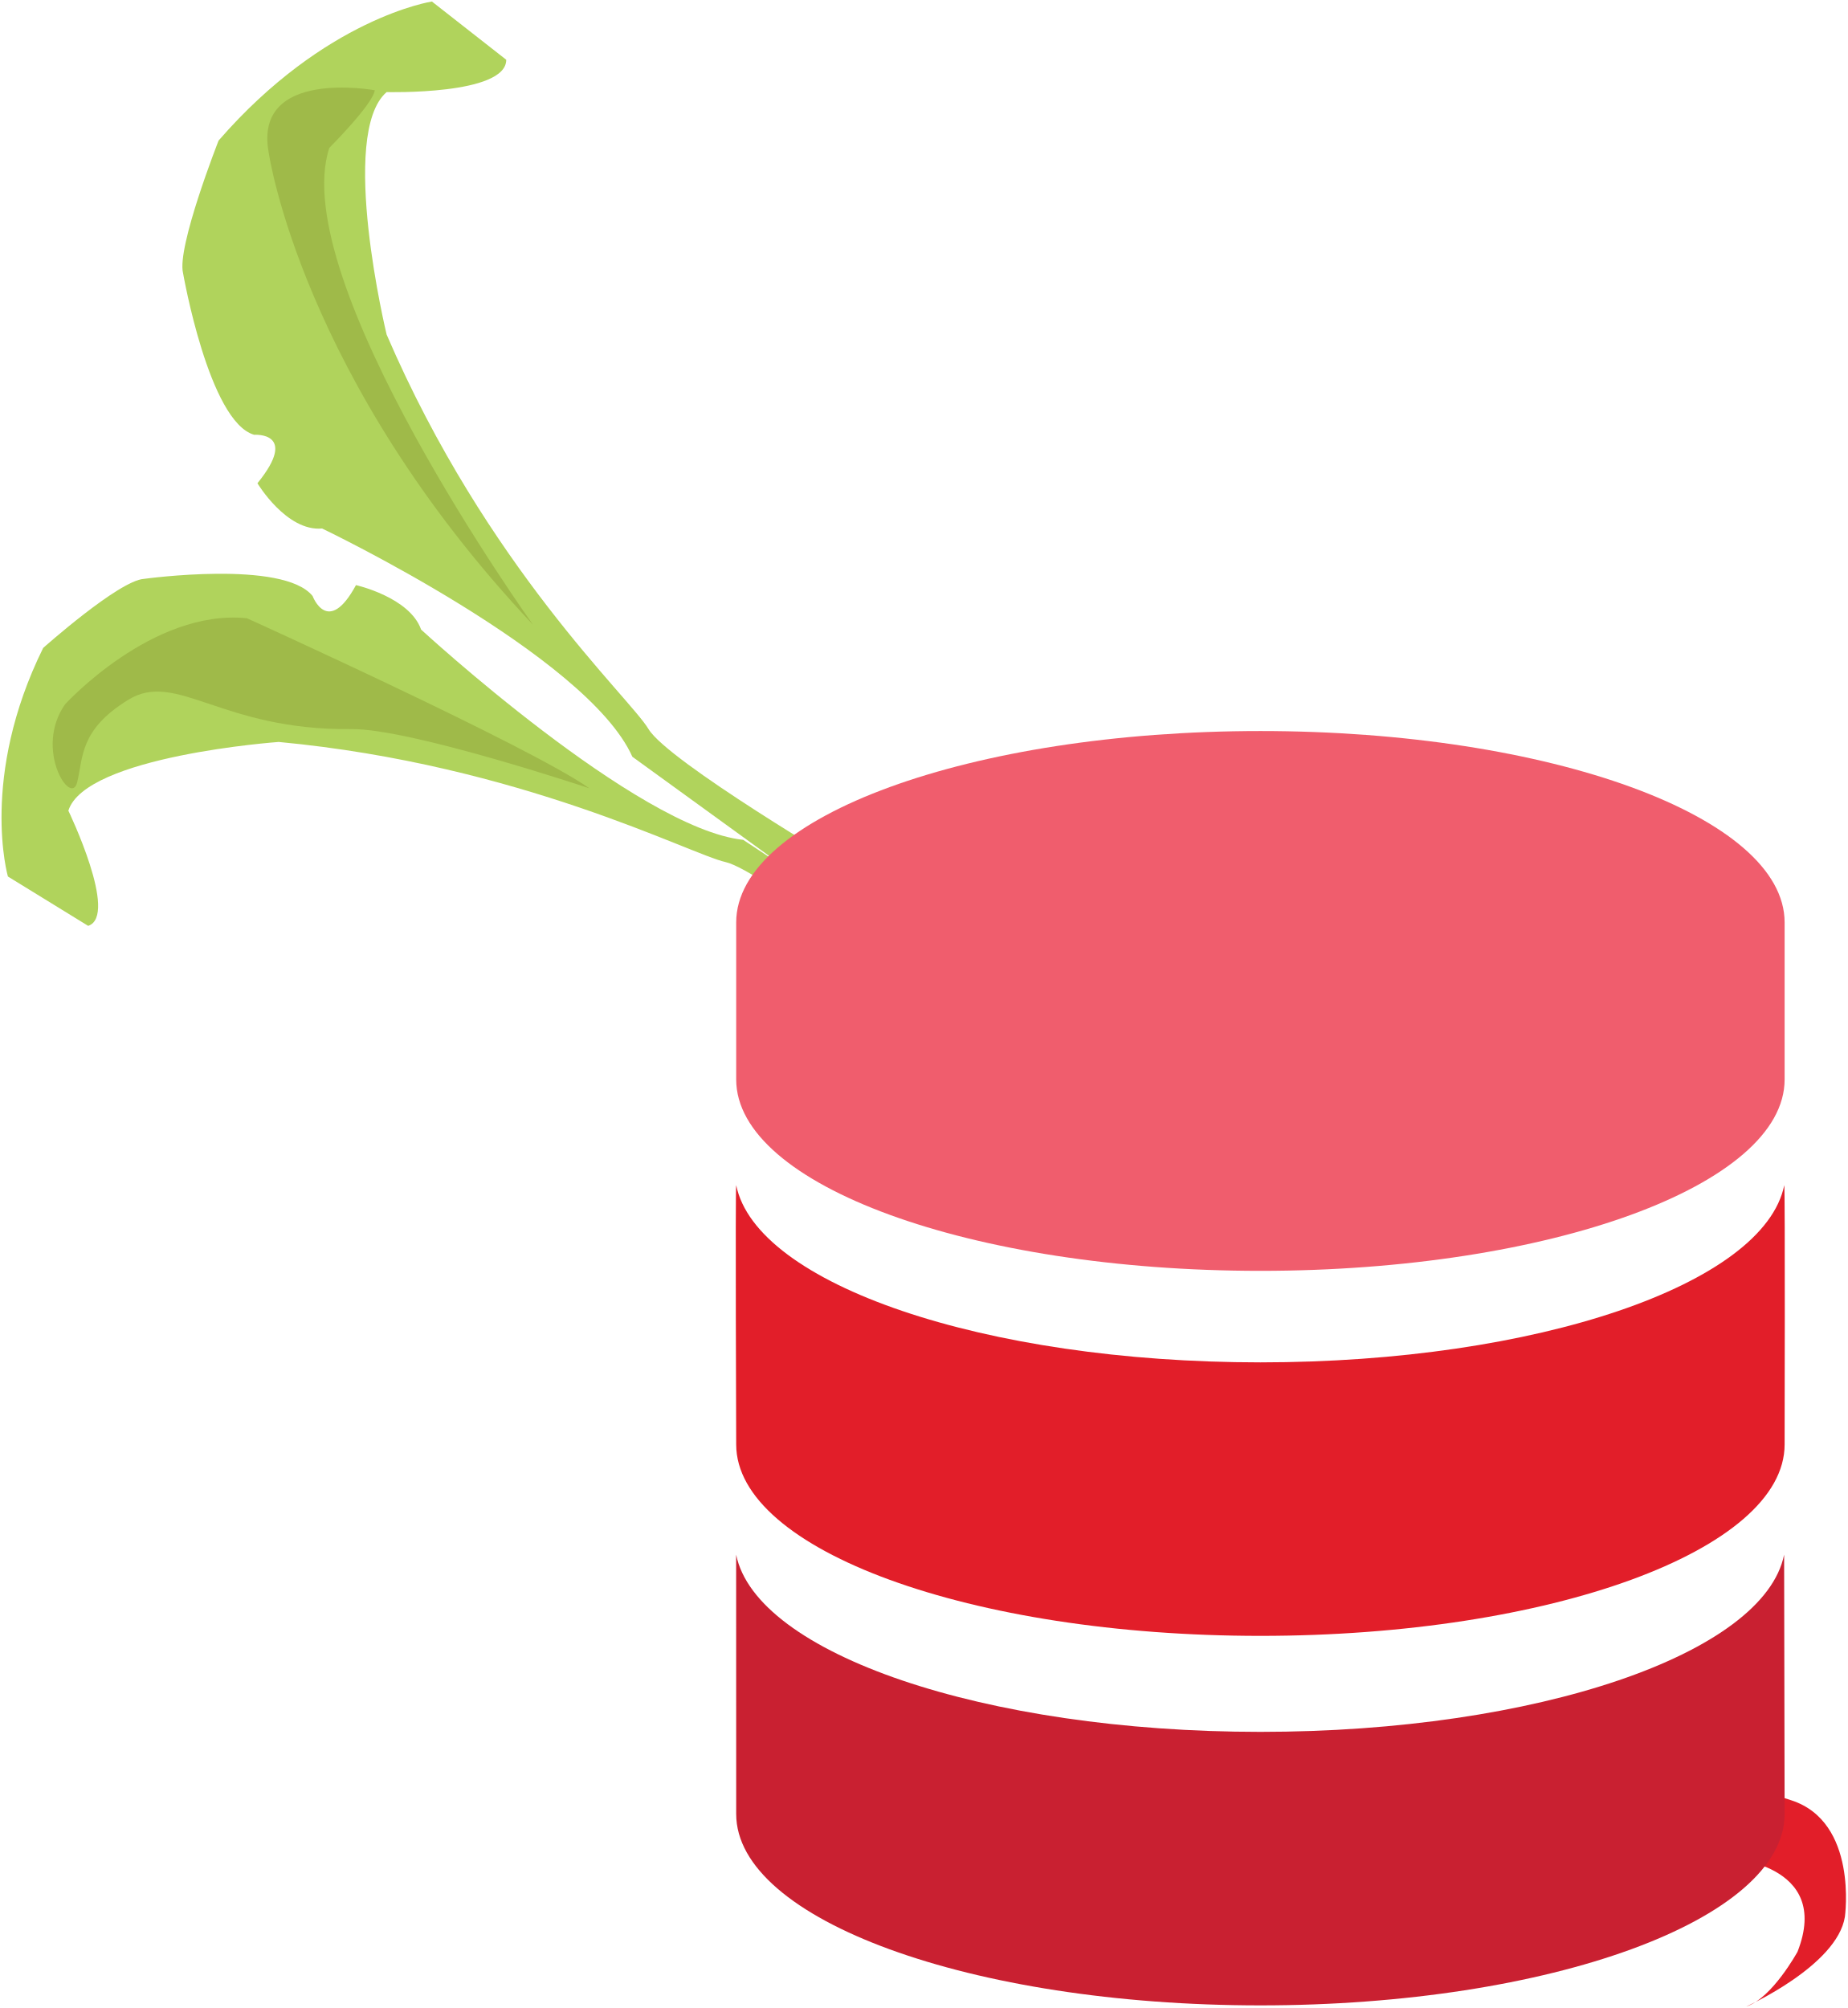
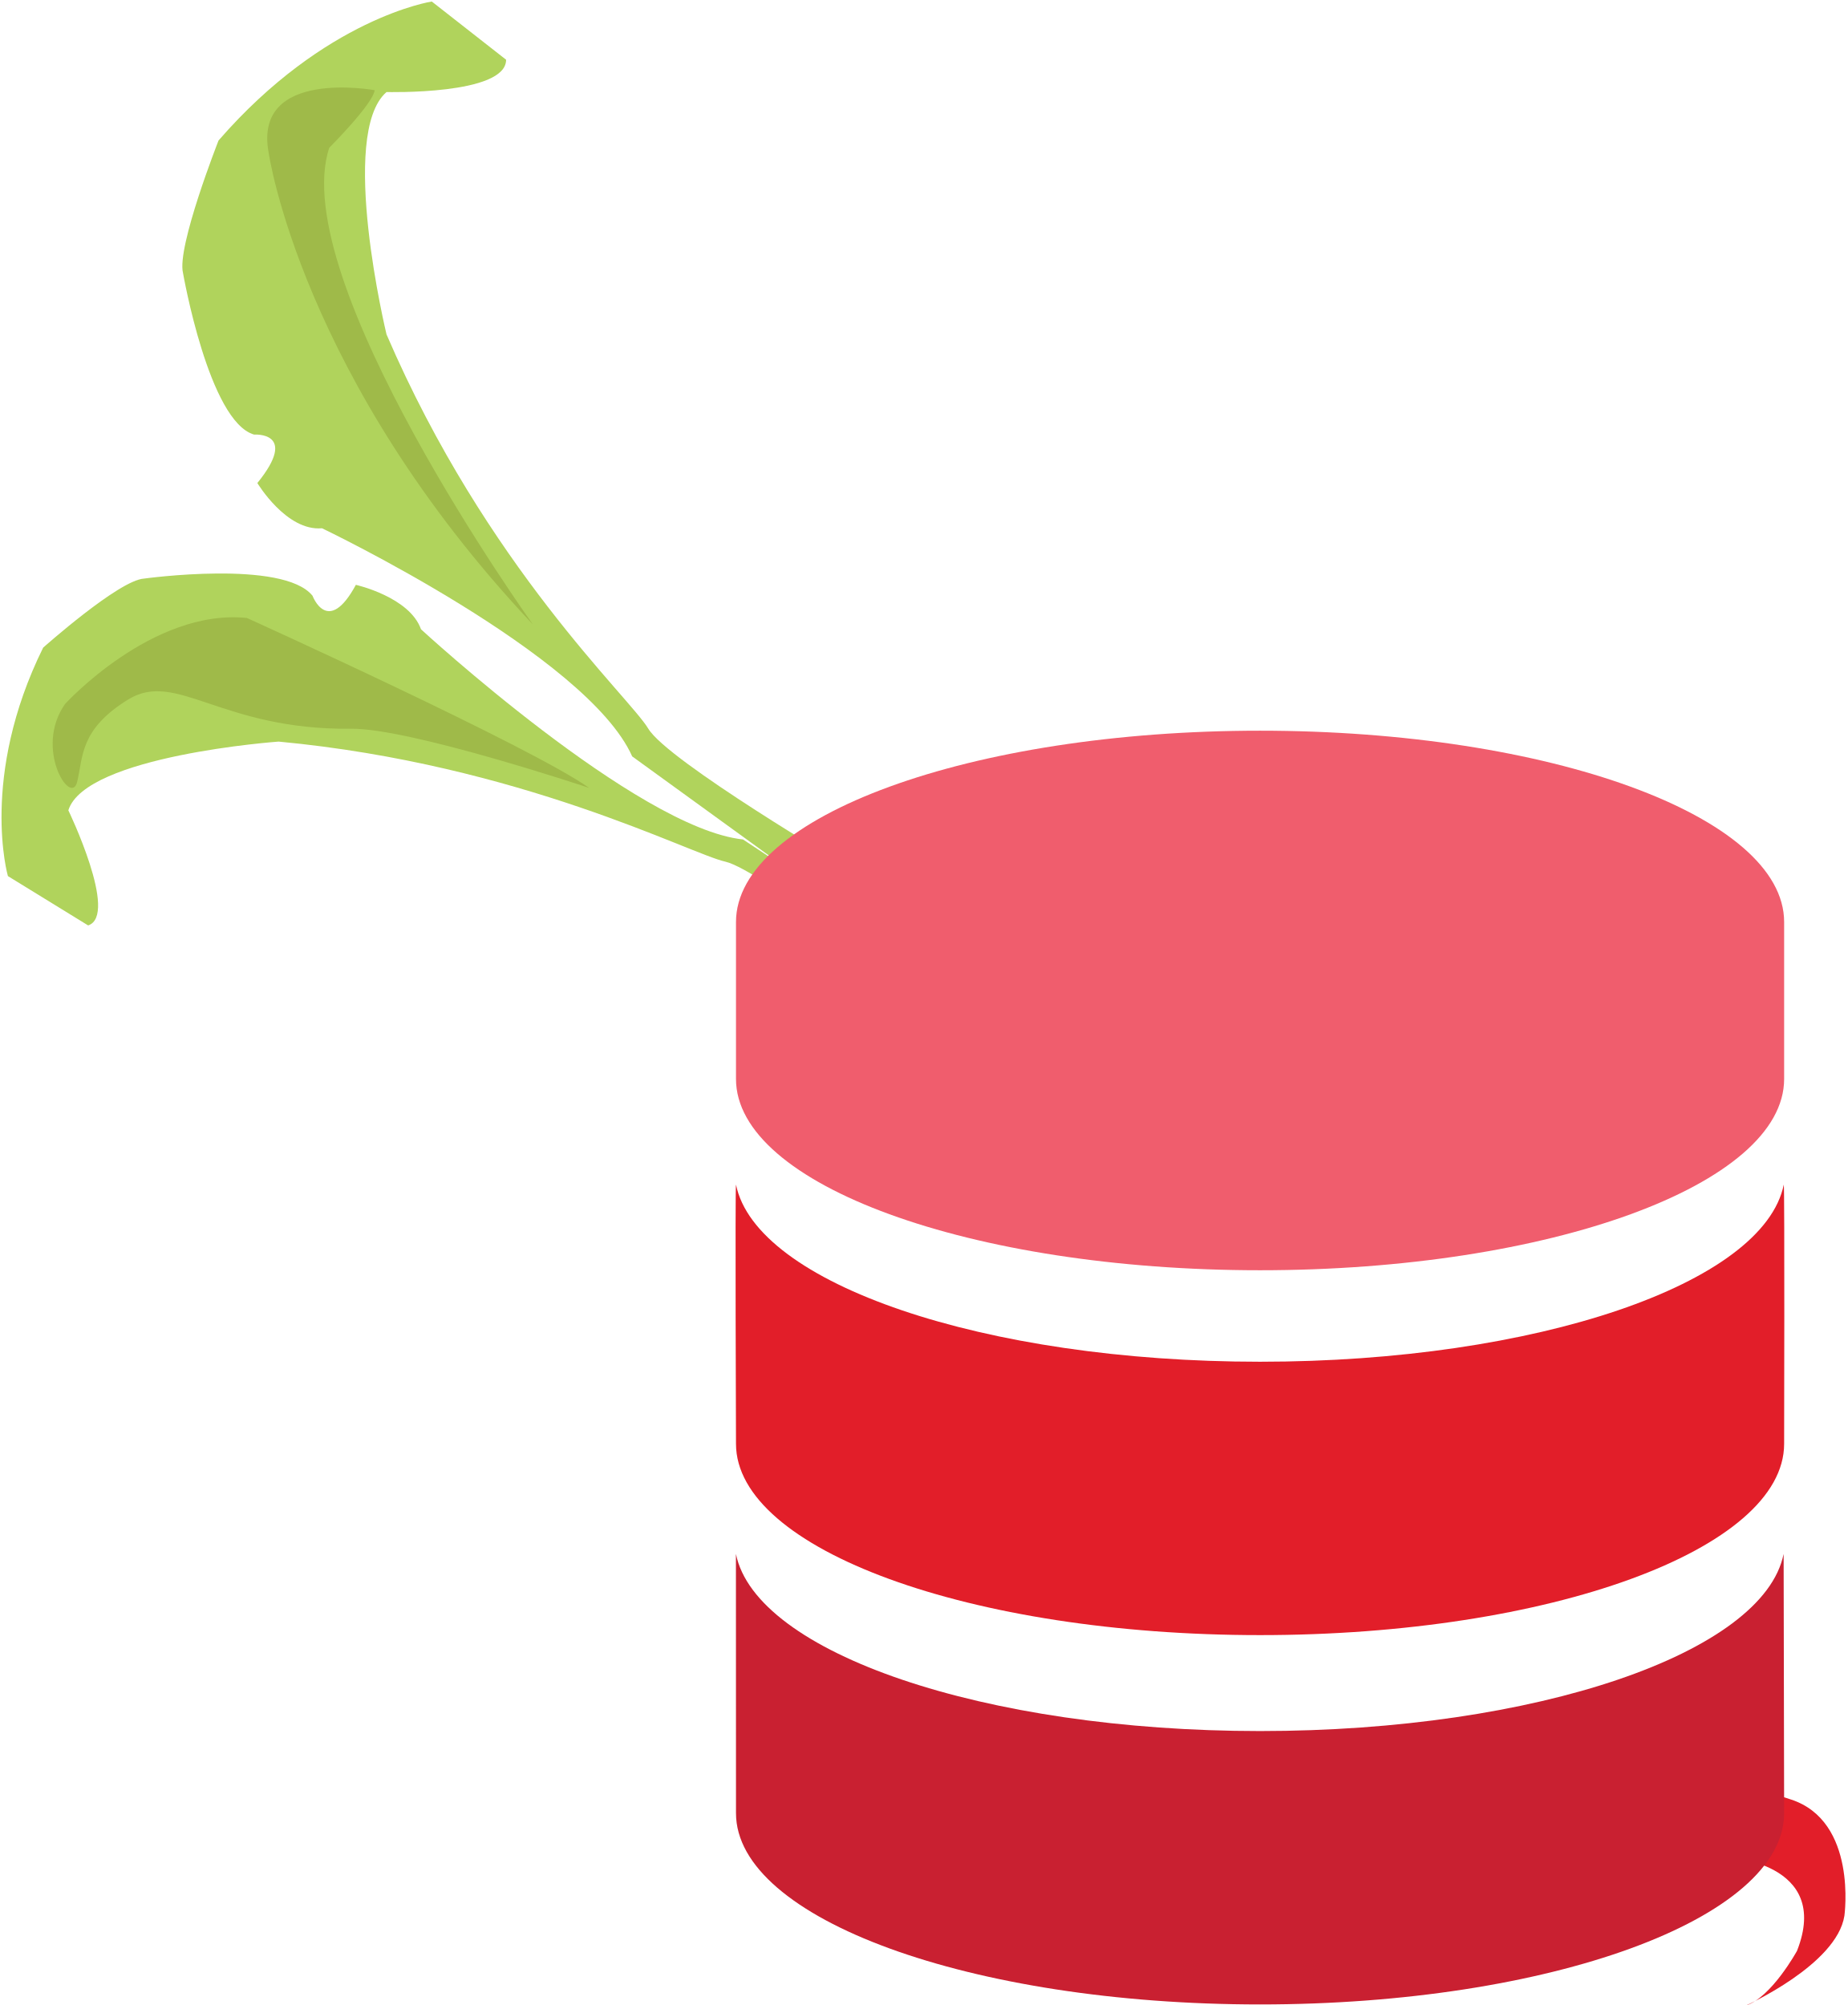
- <svg xmlns="http://www.w3.org/2000/svg" width="589px" height="640px" viewBox="0 0 589 640" version="1.1">
+ <svg xmlns="http://www.w3.org/2000/svg" width="117px" height="127px" viewBox="0 0 117 127" version="1.1">
  <defs />
  <g id="Page-1" stroke="none" stroke-width="1" fill="none" fill-rule="evenodd">
    <g id="raddish-db">
-       <g id="Group-2">
-         <g id="Shape1" transform="translate(57.35043, 0)" fill="#B0D35C">
-           <path d="M213.236,276.662 C213.236,276.662 155.538,242.667 149.36,232.361 C143.17,222.054 97.826,180.829 65.888,106.635 C65.888,106.635 50.445,42.734 65.888,29.351 C65.888,29.351 104.017,30.376 104.017,19.045 L80.319,0.483 C80.319,0.483 46.331,5.636 12.329,44.797 C12.329,44.797 -1.064,78.806 1,87.048 C1,87.048 9.241,134.451 23.672,138.579 C23.672,138.579 38.09,137.541 24.71,154.025 C24.71,154.025 33.976,169.485 45.319,168.447 C45.319,168.447 129.803,208.841 144.221,241.2 L204.489,284.891 C204.476,284.917 217.35,298.311 213.236,276.662 Z" id="shapePath1" />
-         </g>
-         <g id="Shape2" transform="translate(0, 181.9496)" fill="#B0D35C">
-           <path d="M295.257,136.86 C295.257,136.86 242.685,95.374 231.277,92.817 C219.87,90.26 165.987,61.769 88.835,54.526 C88.835,54.526 27.23,58.952 21.792,76.436 C21.792,76.436 37.937,109.925 28.1,113.144 L2.521,97.412 C2.521,97.412 -6.603,65.805 13.759,24.568 C13.759,24.568 37.898,3.059 45.879,2.553 C45.879,2.553 90.301,-3.599 99.645,8.018 C99.645,8.018 104.512,21.102 113.466,4.539 C113.466,4.539 130.584,8.381 134.231,18.713 C134.231,18.713 203.064,82.134 236.897,85.73 L298.903,126.747 C298.918,126.747 315.683,134.368 295.257,136.86 Z" id="shapePath2" />
-         </g>
-         <g id="Shape7" transform="translate(15.82906, 196.7815)" fill="#9FBA49">
-           <path d="M8.779,52.518 C6.859,60.553 -5.12,41.965 4.925,27.687 C4.925,27.687 32.749,-2.816 62.883,0.273 C62.883,0.273 153.48,41.317 172.025,54.465 C172.025,54.465 114.859,35.359 96.106,35.592 C54.63,36.085 40.471,16.758 25.014,26.285 C9.558,35.826 10.713,44.471 8.779,52.518 Z" id="shapePath7" />
-         </g>
-         <g id="Shape8" transform="translate(85.00855, 27.69748)" fill="#9FBA49">
-           <path d="M34.454,1.069 C34.454,1.069 -4.376,-6.083 0.647,20.968 C0.647,20.968 10.951,92.969 84.885,171.421 C84.885,171.421 6.058,61.414 19.97,19.423 C19.97,19.423 33.869,5.522 34.454,1.069 Z" id="shapePath8" />
-         </g>
-       </g>
-       <g id="Shape4" transform="translate(550, 568)" fill="#E21E29">
-         <path d="M0.24,24.146 C0.24,24.146 34.136,25.665 22.961,54.077 C22.961,54.077 14.837,68.926 6.61,71.537 C6.61,71.537 35.628,58.529 38.069,42.902 C38.069,42.902 42.325,12.683 20.95,5.791 C-0.41,-1.088 8.244,1.326 8.244,1.326 L0.24,24.146 Z" id="shapePath4" />
-       </g>
-       <g id="Capa_1" transform="translate(234, 233)">
-         <g id="Group">
-           <g id="Layer_1_14_">
-             <g id="Group">
-               <g id="Shape" fill="#F05D6D">
-                 <g>
-                   <path d="M167.76,0 C75.478,0 0.664,27.303 0.664,61 L0.664,111.054 C0.664,144.756 75.478,172.051 167.76,172.051 C260.038,172.051 334.852,144.751 334.852,111.054 L334.852,61 C334.852,27.303 260.038,0 167.76,0 Z" />
+       <g id="Page-1">
+         <g>
+           <g id="raddish-db">
+             <g id="Group-2">
+               <g id="Shape1" transform="translate(11.39219, 0)" fill="#B0D35C">
+                 <path d="M42.358,54.957 C42.358,54.957 30.896,48.204 29.669,46.157 C28.44,44.109 19.432,35.92 13.088,21.182 C13.088,21.182 10.02,8.489 13.088,5.83 C13.088,5.83 20.662,6.034 20.662,3.783 L15.955,0.096 C15.955,0.096 9.203,1.12 2.449,8.899 C2.449,8.899 -0.211,15.654 0.199,17.291 C0.199,17.291 1.836,26.708 4.702,27.528 C4.702,27.528 7.566,27.321 4.908,30.596 C4.908,30.596 6.749,33.667 9.002,33.461 C9.002,33.461 25.784,41.484 28.648,47.912 L40.62,56.591 C40.618,56.596 43.175,59.257 42.358,54.957 Z" id="shapePath1" />
+               </g>
+               <g id="Shape2" transform="translate(0, 36.14279)" fill="#B0D35C">
+                 <path d="M58.65,27.186 C58.65,27.186 48.207,18.945 45.941,18.437 C43.675,17.929 32.972,12.27 17.646,10.831 C17.646,10.831 5.409,11.71 4.329,15.183 C4.329,15.183 7.536,21.836 5.582,22.475 L0.501,19.35 C0.501,19.35 -1.312,13.072 2.733,4.88 C2.733,4.88 7.528,0.608 9.113,0.507 C9.113,0.507 17.938,-0.715 19.794,1.593 C19.794,1.593 20.76,4.192 22.539,0.902 C22.539,0.902 25.939,1.665 26.664,3.717 C26.664,3.717 40.337,16.315 47.058,17.03 L59.375,25.177 C59.378,25.177 62.708,26.691 58.65,27.186 Z" id="shapePath2" />
+               </g>
+               <g id="Shape7" transform="translate(3.144312, 39.08903)" fill="#9FBA49">
+                 <path d="M1.744,10.432 C1.362,12.028 -1.017,8.336 0.978,5.5 C0.978,5.5 6.505,-0.559 12.491,0.054 C12.491,0.054 30.488,8.207 34.171,10.819 C34.171,10.819 22.816,7.024 19.091,7.07 C10.852,7.168 8.039,3.329 4.969,5.221 C1.899,7.117 2.128,8.834 1.744,10.432 Z" id="shapePath7" />
+               </g>
+               <g id="Shape8" transform="translate(16.88625, 5.501876)" fill="#9FBA49">
+                 <path d="M6.844,0.212 C6.844,0.212 -0.869,-1.208 0.128,4.165 C0.128,4.165 2.175,18.467 16.862,34.051 C16.862,34.051 1.203,12.199 3.967,3.858 C3.967,3.858 6.728,1.097 6.844,0.212 Z" id="shapePath8" />
+               </g>
+             </g>
+             <g id="Shape4" transform="translate(109.253, 112.8285)" fill="#E21E29">
+               <path d="M0.048,4.796 C0.048,4.796 6.781,5.098 4.561,10.742 C4.561,10.742 2.947,13.692 1.313,14.21 C1.313,14.21 7.077,11.626 7.562,8.522 C7.562,8.522 8.407,2.519 4.162,1.15 C-0.081,-0.216 1.638,0.263 1.638,0.263 L0.048,4.796 Z" id="shapePath4" />
+             </g>
+             <g id="Capa_1" transform="translate(46.48217, 46.28353)">
+               <g id="Group">
+                 <g id="Layer_1_14_">
+                   <g id="Group">
+                     <g id="Shape" fill="#F05D6D">
+                       <path d="M33.324,0 C14.993,0 0.132,5.424 0.132,12.117 L0.132,22.06 C0.132,28.755 14.993,34.176 33.324,34.176 C51.655,34.176 66.516,28.754 66.516,22.06 L66.516,12.117 C66.516,5.424 51.655,0 33.324,0 Z" />
+                     </g>
+                     <g id="Shape" transform="translate(0, 28.592)" fill="#E21E29">
+                       <g id="Group">
+                         <path d="M33.324,11.379 C15.823,11.379 1.394,6.431 0.132,0.157 C0.072,0.457 0.132,16.578 0.132,16.578 C0.132,23.273 14.993,28.695 33.324,28.695 C51.655,28.695 66.516,23.271 66.516,16.578 C66.516,16.578 66.553,0.456 66.494,0.157 C65.23,6.432 50.825,11.379 33.324,11.379 Z" id="Shape" />
+                       </g>
+                     </g>
+                     <path d="M66.484,52.144 C65.223,58.414 50.826,63.364 33.324,63.364 C15.823,63.364 1.39,58.413 0.128,52.144 L0.132,68.565 C0.132,75.259 14.993,80.681 33.324,80.681 C51.655,80.681 66.516,75.258 66.516,68.565 L66.484,52.144 Z" id="Shape" fill="#C92031" />
+                   </g>
                </g>
              </g>
-               <g transform="translate(0, 143.9375)" id="Shape" fill="#E21E29">
-                 <g>
-                   <path d="M167.76,57.283 C79.654,57.283 7.015,32.375 0.664,0.792 C0.361,2.3 0.664,83.454 0.664,83.454 C0.664,117.16 75.478,144.455 167.76,144.455 C260.038,144.455 334.852,117.151 334.852,83.454 C334.852,83.454 335.04,2.296 334.742,0.792 C328.381,32.38 255.862,57.283 167.76,57.283 Z" />
-                 </g>
-               </g>
-               <path d="M334.695,262.502 C328.347,294.068 255.867,318.989 167.76,318.989 C79.654,318.989 6.998,294.064 0.647,262.502 L0.664,345.169 C0.664,378.87 75.478,406.165 167.76,406.165 C260.038,406.165 334.852,378.861 334.852,345.169 L334.695,262.502 Z" id="Shape" fill="#C92031" />
            </g>
          </g>
        </g>
      </g>
    </g>
  </g>
</svg>
